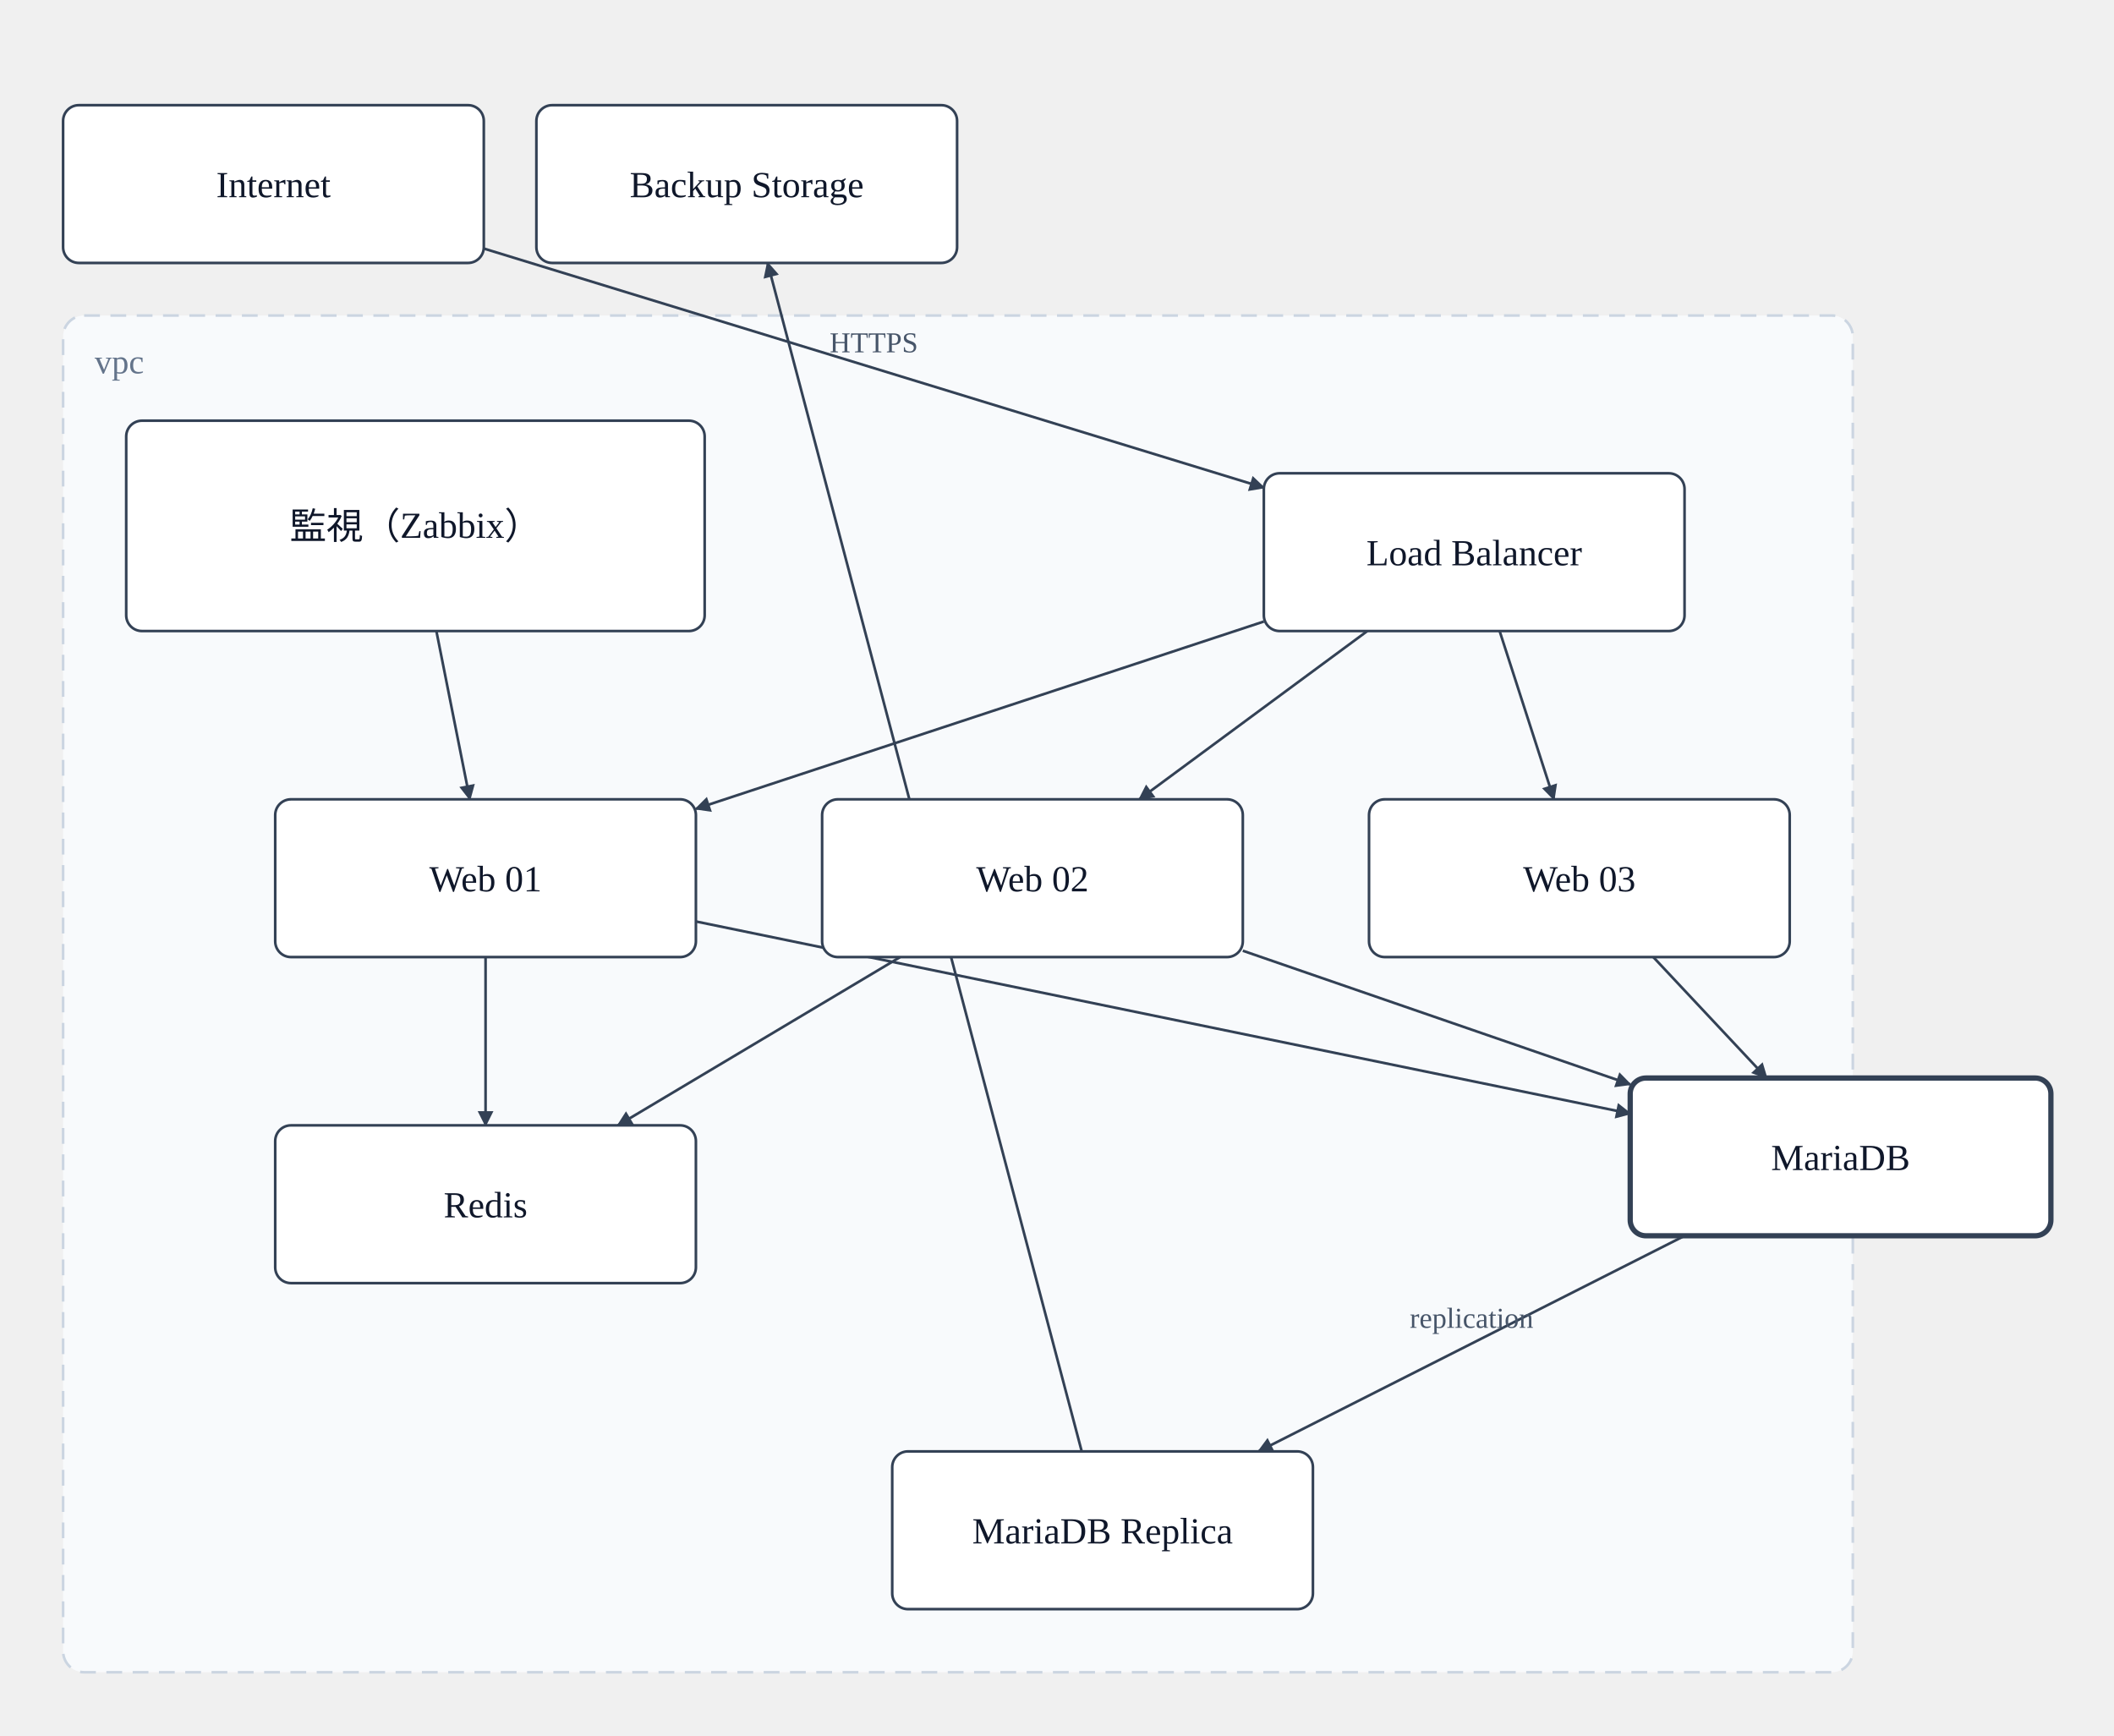
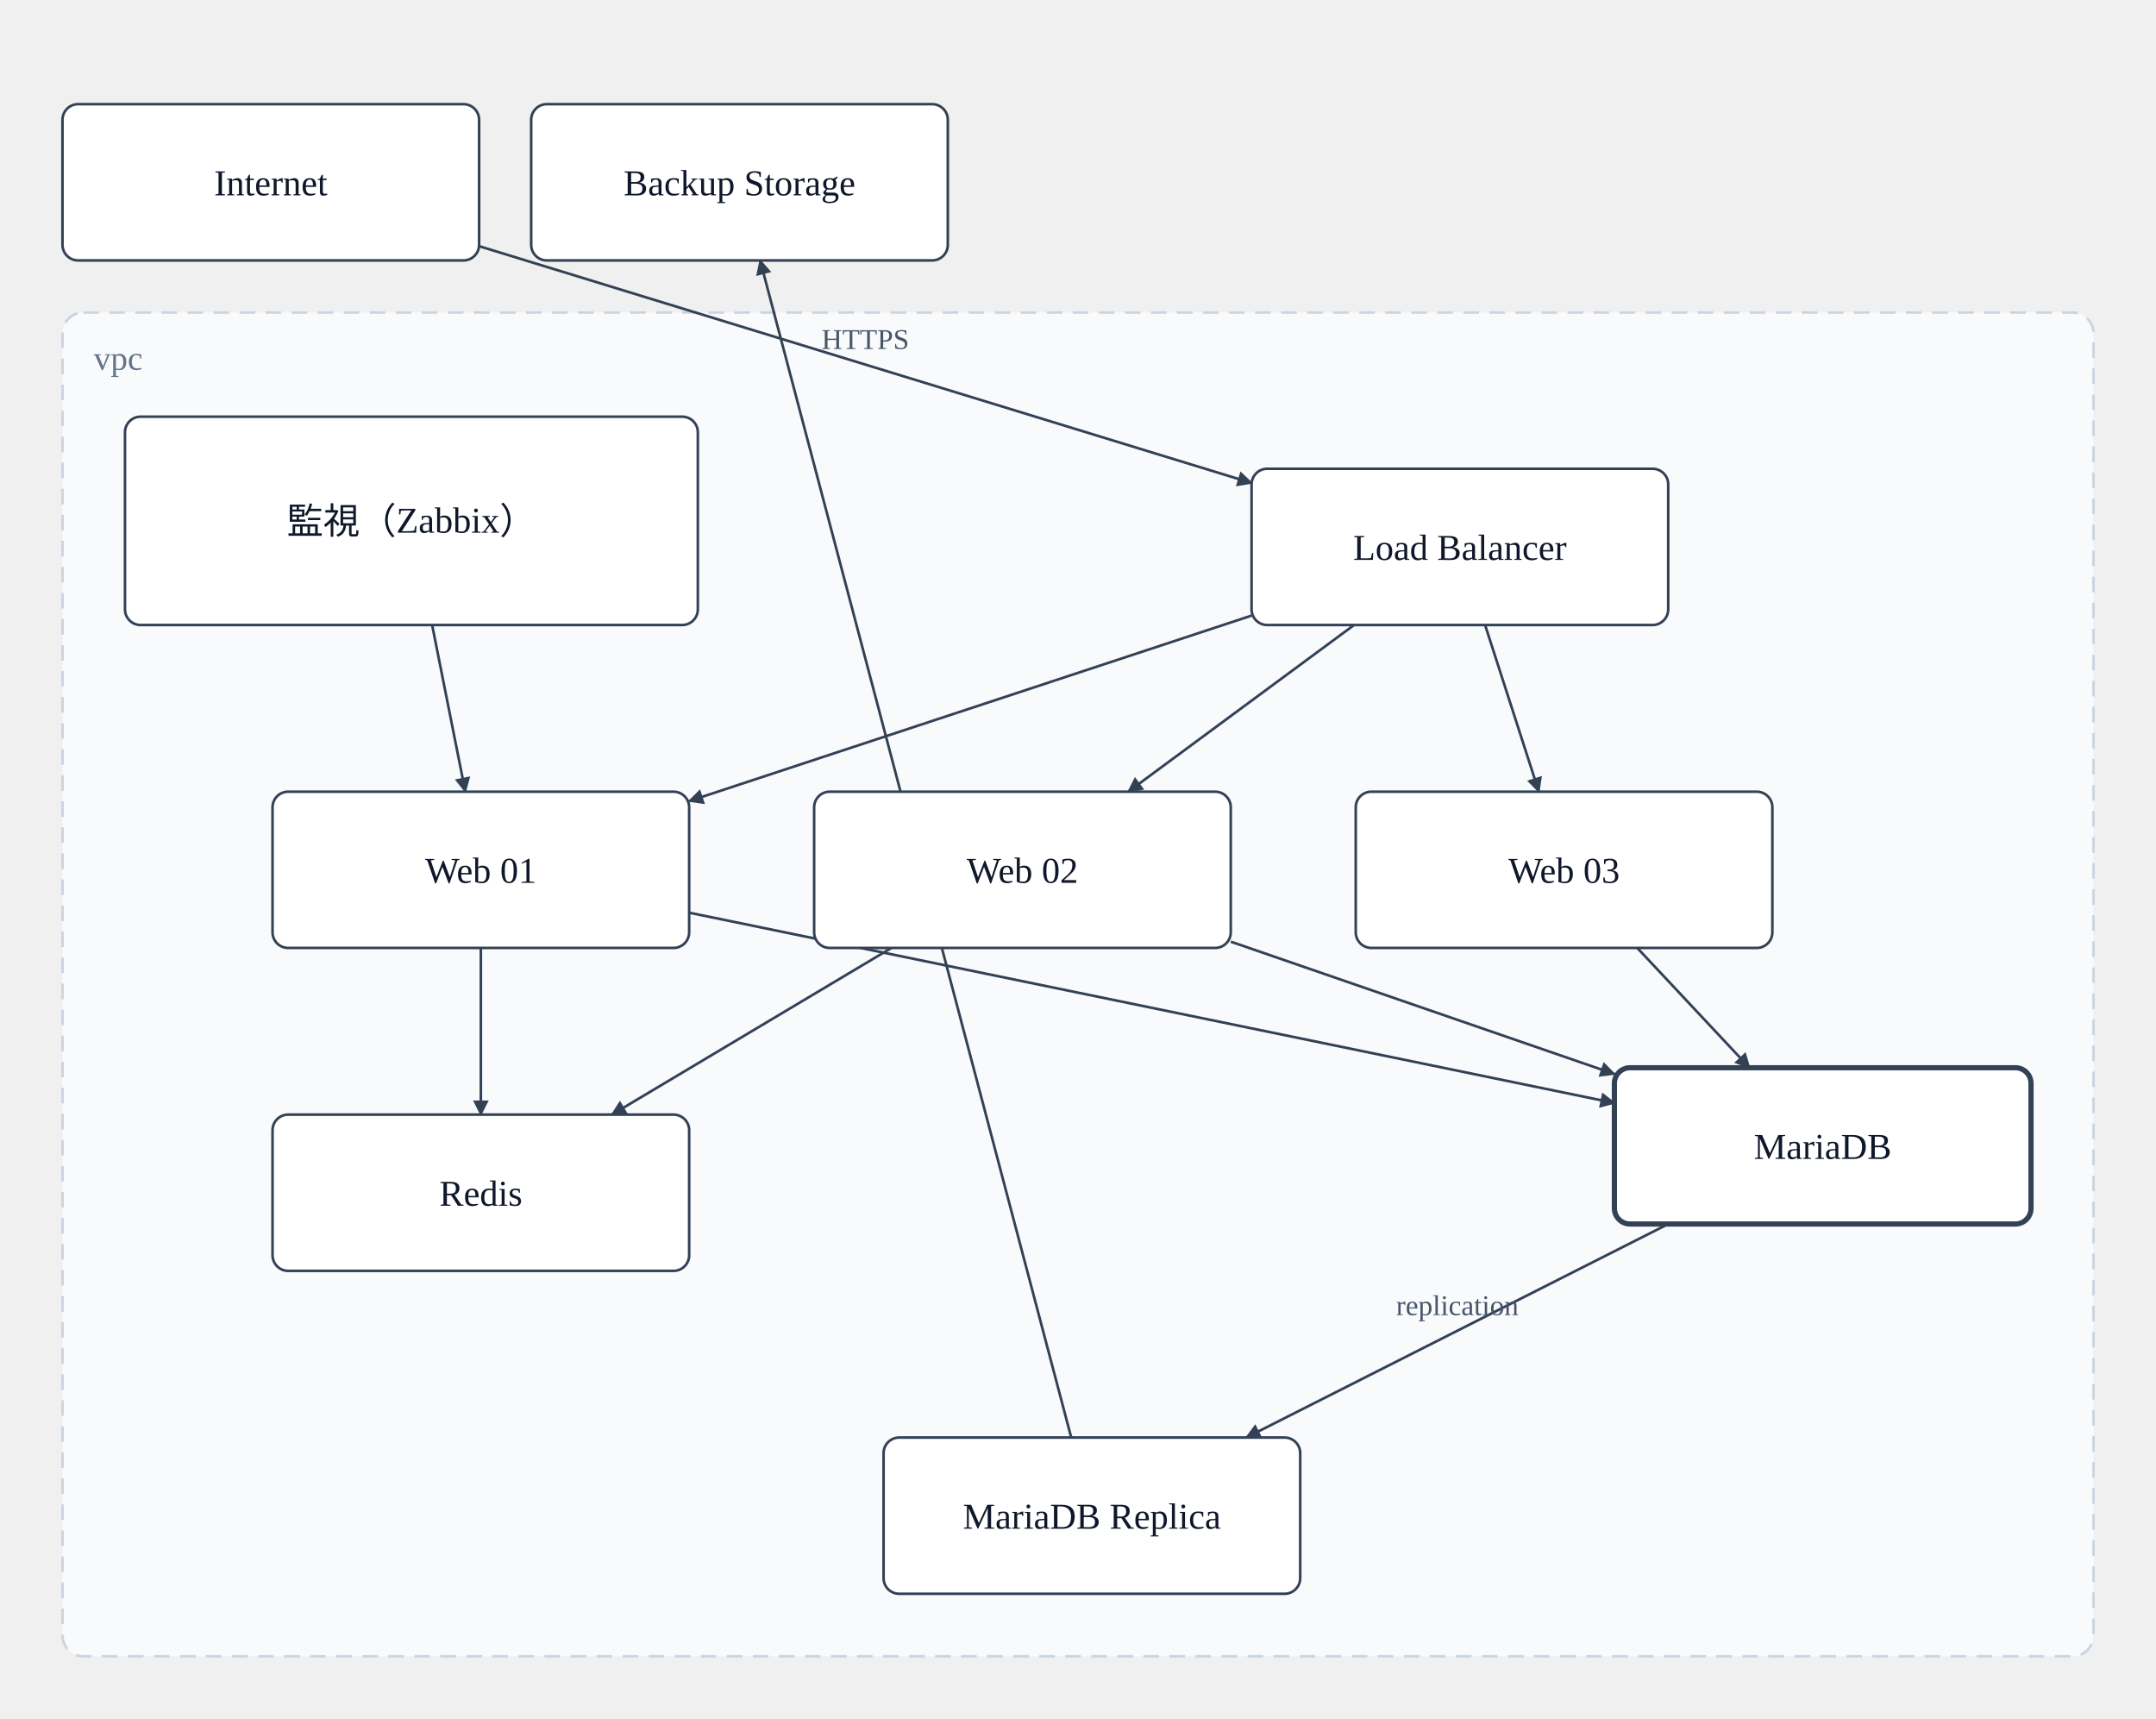
- <svg xmlns="http://www.w3.org/2000/svg" width="804" height="660" viewBox="0 0 804 660">
+ <svg xmlns="http://www.w3.org/2000/svg" width="828" height="660" viewBox="0 0 828 660">
  <defs>
    <marker id="arrow" viewBox="0 0 10 10" refX="9" refY="5" markerWidth="6" markerHeight="6" orient="auto-start-reverse">
      <path d="M 0 0 L 10 5 L 0 10 z" fill="#334155" />
    </marker>
  </defs>
  <g data-group="vpc">
-     <rect x="24" y="120" width="680.667" height="516" rx="8" fill="#f8fafc" stroke="#cbd5e1" stroke-dasharray="6 4" />
+     <rect x="24" y="120" width="780" height="516" rx="8" fill="#f8fafc" stroke="#cbd5e1" stroke-dasharray="6 4" />
    <text x="36" y="142" font-size="13" fill="#64748b">vpc</text>
  </g>
  <g data-edge="internet&gt;lb" data-pinned="false">
    <path d="M 184 94.53 L 480.67 185.47" fill="none" stroke="#334155" stroke-width="1" marker-end="url(#arrow)" />
    <text x="332.335" y="134" text-anchor="middle" font-size="11" fill="#475569">HTTPS</text>
  </g>
  <g data-edge="lb&gt;web01" data-pinned="false">
    <path d="M 480.67 236.38 L 264.67 307.62" fill="none" stroke="#334155" stroke-width="1" marker-end="url(#arrow)" />
  </g>
  <g data-edge="lb&gt;web02" data-pinned="false">
    <path d="M 520.02 240 L 433.31 304" fill="none" stroke="#334155" stroke-width="1" marker-end="url(#arrow)" />
  </g>
  <g data-edge="web01&gt;db" data-pinned="false">
    <path d="M 264.67 350.46 L 620 423.54" fill="none" stroke="#334155" stroke-width="1" marker-end="url(#arrow)" />
  </g>
  <g data-edge="web02&gt;db" data-pinned="false">
    <path d="M 472.67 361.59 L 620 412.41" fill="none" stroke="#334155" stroke-width="1" marker-end="url(#arrow)" />
  </g>
  <g data-edge="db&gt;replica" data-pinned="false">
    <path d="M 640.7 470 L 478.63 552" fill="none" stroke="#334155" stroke-width="1" marker-end="url(#arrow)" />
    <text x="559.665" y="505" text-anchor="middle" font-size="11" fill="#475569">replication</text>
  </g>
  <g data-edge="replica&gt;backup" data-pinned="false">
    <path d="M 411.4 552 L 291.93 100" fill="none" stroke="#334155" stroke-width="1" marker-end="url(#arrow)" />
  </g>
  <g data-edge="monitor&gt;web01" data-pinned="false">
    <path d="M 165.96 240 L 178.7 304" fill="none" stroke="#334155" stroke-width="1" marker-end="url(#arrow)" />
  </g>
  <g data-edge="web01&gt;redis" data-pinned="false">
    <path d="M 184.67 364 L 184.67 428" fill="none" stroke="#334155" stroke-width="1" marker-end="url(#arrow)" />
  </g>
  <g data-edge="web02&gt;redis" data-pinned="false">
    <path d="M 342.34 364 L 234.99 428" fill="none" stroke="#334155" stroke-width="1" marker-end="url(#arrow)" />
  </g>
  <g data-edge="lb&gt;web03" data-pinned="false">
    <path d="M 570.34 240 L 590.99 304" fill="none" stroke="#334155" stroke-width="1" marker-end="url(#arrow)" />
  </g>
  <g data-edge="web03&gt;db" data-pinned="false">
    <path d="M 628.78 364 L 671.89 410" fill="none" stroke="#334155" stroke-width="1" marker-end="url(#arrow)" />
  </g>
  <g data-node="lb" data-pinned="false">
    <rect x="480.667" y="180" width="160" height="60" rx="6" fill="#ffffff" stroke="#334155" stroke-width="1" />
    <text x="560.667" y="215" text-anchor="middle" font-size="14" fill="#0f172a">Load Balancer</text>
  </g>
  <g data-node="web01" data-pinned="false">
    <rect x="104.667" y="304" width="160" height="60" rx="6" fill="#ffffff" stroke="#334155" stroke-width="1" />
    <text x="184.667" y="339" text-anchor="middle" font-size="14" fill="#0f172a">Web 01</text>
  </g>
  <g data-node="web02" data-pinned="false">
    <rect x="312.667" y="304" width="160" height="60" rx="6" fill="#ffffff" stroke="#334155" stroke-width="1" />
    <text x="392.667" y="339" text-anchor="middle" font-size="14" fill="#0f172a">Web 02</text>
  </g>
  <g data-node="monitor" data-pinned="false">
    <rect x="48" y="160" width="220" height="80" rx="6" fill="#ffffff" stroke="#334155" stroke-width="1" />
    <text x="158" y="205" text-anchor="middle" font-size="14" fill="#0f172a">監視（Zabbix）</text>
  </g>
  <g data-node="db" data-pinned="true">
    <rect x="620" y="410" width="160" height="60" rx="6" fill="#ffffff" stroke="#334155" stroke-width="2" />
    <text x="700" y="445" text-anchor="middle" font-size="14" fill="#0f172a">MariaDB</text>
  </g>
  <g data-node="replica" data-pinned="false">
    <rect x="339.333" y="552" width="160" height="60" rx="6" fill="#ffffff" stroke="#334155" stroke-width="1" />
    <text x="419.333" y="587" text-anchor="middle" font-size="14" fill="#0f172a">MariaDB Replica</text>
  </g>
  <g data-node="redis" data-pinned="false">
    <rect x="104.667" y="428" width="160" height="60" rx="6" fill="#ffffff" stroke="#334155" stroke-width="1" />
    <text x="184.667" y="463" text-anchor="middle" font-size="14" fill="#0f172a">Redis</text>
  </g>
  <g data-node="web03" data-pinned="false">
    <rect x="520.667" y="304" width="160" height="60" rx="6" fill="#ffffff" stroke="#334155" stroke-width="1" />
    <text x="600.667" y="339" text-anchor="middle" font-size="14" fill="#0f172a">Web 03</text>
  </g>
  <g data-node="internet" data-pinned="false">
    <rect x="24" y="40" width="160" height="60" rx="6" fill="#ffffff" stroke="#334155" stroke-width="1" />
    <text x="104" y="75" text-anchor="middle" font-size="14" fill="#0f172a">Internet</text>
  </g>
  <g data-node="backup" data-pinned="false">
    <rect x="204" y="40" width="160" height="60" rx="6" fill="#ffffff" stroke="#334155" stroke-width="1" />
    <text x="284" y="75" text-anchor="middle" font-size="14" fill="#0f172a">Backup Storage</text>
  </g>
</svg>
